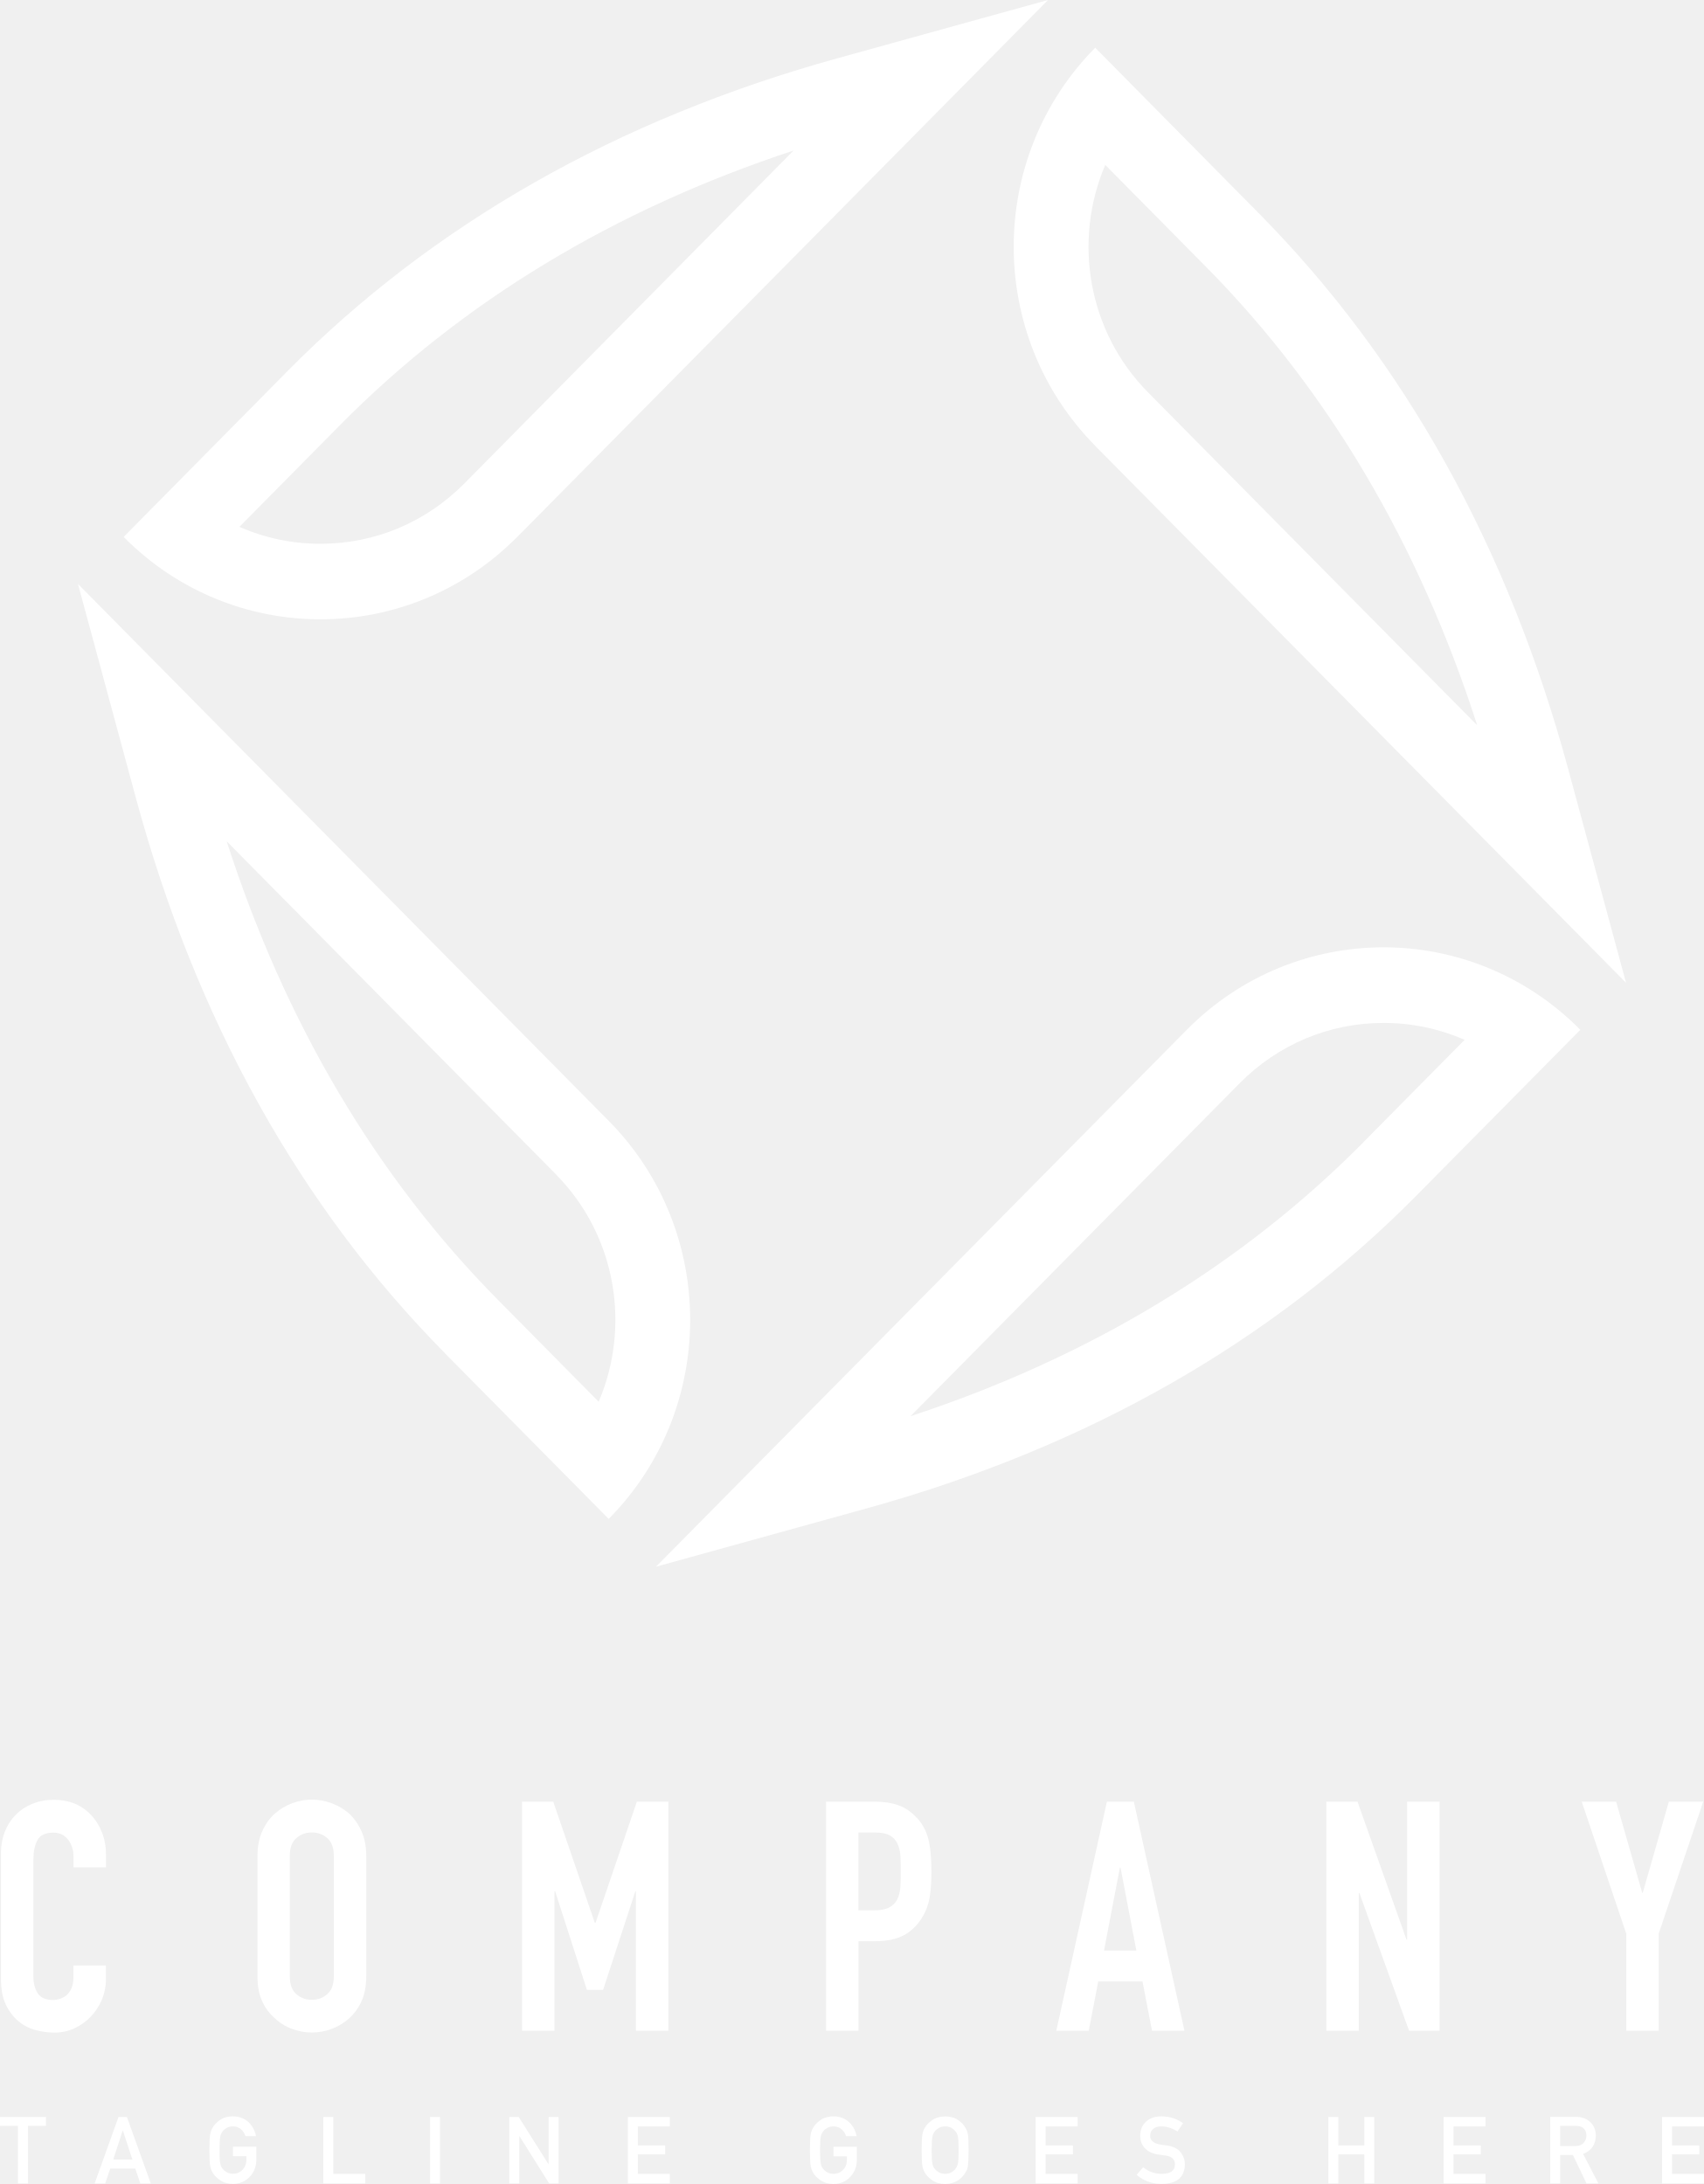
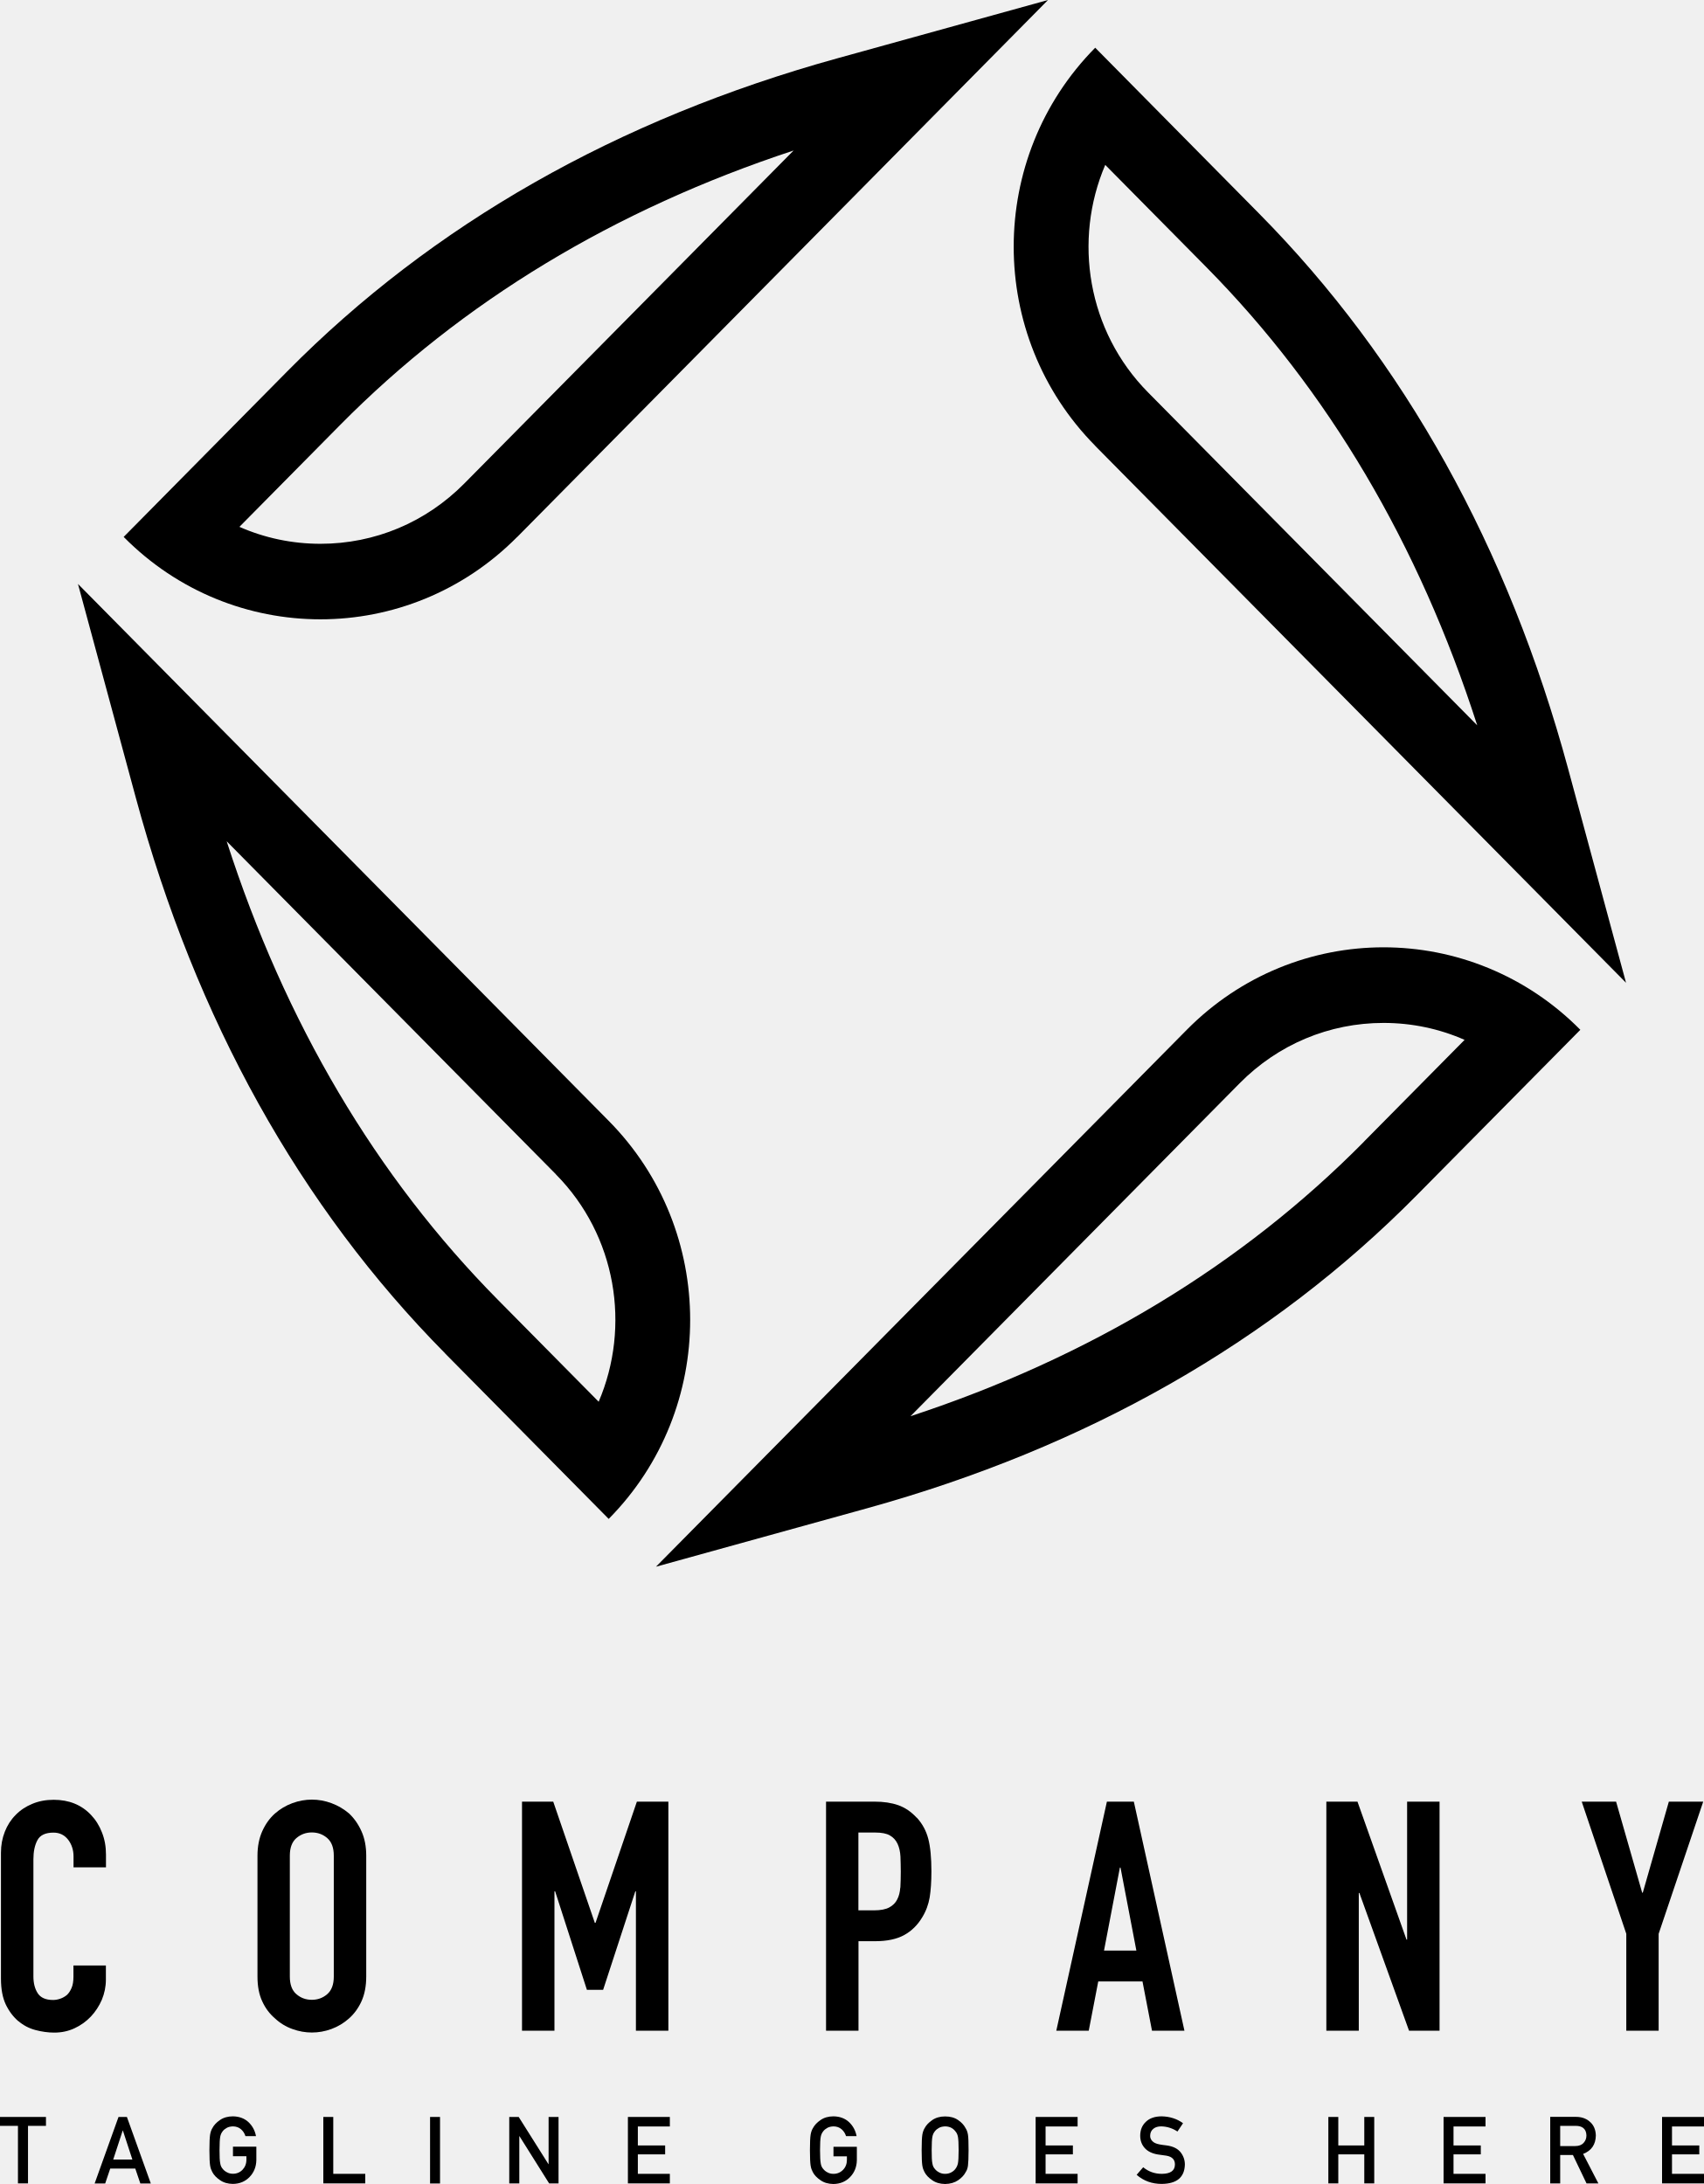
- <svg xmlns="http://www.w3.org/2000/svg" width="78" height="100" viewBox="0 0 78 100" fill="none">
+ <svg xmlns="http://www.w3.org/2000/svg" width="78" height="100" viewBox="0 0 78 100">
  <g id="_Ð Â Ð ÂµÐ Â¶Ð ÑÐ Ñ_Ð ÑÐ Â·Ð ÑÐ Â»Ð¡ÐÐ¡â Ð ÑÐ Ñ" clip-path="url(#clip0_51_1389)">
-     <path id="Vector" d="M23.679 24.584L47.973 0L38.315 2.674C28.266 5.457 19.798 10.276 13.151 17.002L5.661 24.584C8.148 27.101 11.406 28.357 14.668 28.357C17.93 28.357 21.188 27.096 23.675 24.584H23.679ZM15.574 19.454C21.152 13.811 28.122 9.594 36.327 6.891L21.256 22.136C19.495 23.917 17.159 24.899 14.668 24.899C13.37 24.899 12.113 24.632 10.959 24.123L15.574 19.454Z" fill="white" />
-     <path id="Vector_2" d="M20.373 61.969L27.863 69.547C30.351 67.03 31.592 63.734 31.592 60.434C31.592 57.134 30.351 53.837 27.863 51.321L3.569 26.737L6.212 36.508C8.963 46.675 13.726 55.243 20.377 61.969H20.373ZM25.444 53.769C28.223 56.58 28.877 60.737 27.404 64.182L22.793 59.517C17.215 53.874 13.047 46.821 10.376 38.52L25.444 53.765V53.769Z" fill="white" />
-     <path id="Vector_3" d="M63.332 43.375C60.074 43.375 56.812 44.636 54.325 47.152L30.027 71.736L39.684 69.062C49.733 66.279 58.201 61.46 64.849 54.73L72.339 47.152C71.097 45.896 69.66 44.951 68.123 44.321C66.59 43.69 64.961 43.375 63.328 43.375H63.332ZM62.429 52.282C56.852 57.925 49.881 62.147 41.677 64.845L56.744 49.6C58.505 47.819 60.844 46.837 63.332 46.837C64.629 46.837 65.887 47.104 67.041 47.613L62.425 52.282H62.429Z" fill="white" />
-     <path id="Vector_4" d="M50.133 20.415L74.431 44.999L71.788 35.228C69.037 25.061 64.274 16.493 57.623 9.767L50.133 2.185C45.158 7.218 45.158 15.378 50.133 20.411V20.415ZM50.592 7.55L55.203 12.215C60.781 17.858 64.949 24.911 67.62 33.212L52.552 17.967C49.773 15.156 49.119 10.995 50.592 7.55Z" fill="white" />
-     <path id="Vector_5" d="M0.838 92.539C1.07 92.737 1.333 92.874 1.625 92.951C1.916 93.028 2.204 93.068 2.483 93.068C2.815 93.068 3.122 93.004 3.41 92.87C3.697 92.737 3.945 92.559 4.16 92.333C4.372 92.107 4.539 91.849 4.663 91.562C4.783 91.271 4.847 90.964 4.847 90.641V89.994H3.362V90.511C3.362 90.717 3.334 90.891 3.274 91.028C3.214 91.166 3.142 91.275 3.054 91.352C2.958 91.428 2.855 91.485 2.743 91.521C2.631 91.558 2.527 91.574 2.431 91.574C2.092 91.574 1.857 91.469 1.725 91.263C1.593 91.057 1.529 90.802 1.529 90.495V85.135C1.529 84.779 1.589 84.489 1.713 84.258C1.833 84.028 2.08 83.911 2.447 83.911C2.731 83.911 2.95 84.02 3.118 84.234C3.282 84.448 3.366 84.707 3.366 85.002V85.502H4.851V84.913C4.851 84.549 4.791 84.214 4.667 83.903C4.547 83.592 4.38 83.325 4.164 83.099C3.729 82.639 3.158 82.408 2.459 82.408C2.1 82.408 1.773 82.469 1.477 82.594C1.182 82.715 0.926 82.885 0.715 83.103C0.499 83.321 0.335 83.576 0.22 83.871C0.104 84.165 0.044 84.485 0.044 84.828V90.6C0.044 91.081 0.12 91.477 0.268 91.788C0.419 92.099 0.611 92.349 0.842 92.547L0.838 92.539Z" fill="white" />
-     <path id="Vector_6" d="M16.764 84.965C16.764 84.545 16.692 84.169 16.545 83.846C16.401 83.523 16.209 83.253 15.978 83.034C15.734 82.828 15.467 82.671 15.171 82.562C14.876 82.453 14.576 82.4 14.277 82.4C13.977 82.4 13.678 82.453 13.383 82.562C13.087 82.671 12.824 82.828 12.588 83.034C12.345 83.249 12.153 83.519 12.005 83.846C11.861 84.169 11.786 84.545 11.786 84.965V90.503C11.786 90.944 11.857 91.323 12.005 91.638C12.149 91.954 12.345 92.212 12.588 92.418C12.82 92.636 13.087 92.798 13.383 92.903C13.678 93.012 13.977 93.064 14.277 93.064C14.576 93.064 14.876 93.012 15.171 92.903C15.467 92.794 15.738 92.632 15.978 92.418C16.209 92.212 16.401 91.954 16.545 91.638C16.688 91.323 16.764 90.948 16.764 90.503V84.965ZM15.279 90.503C15.279 90.867 15.179 91.133 14.98 91.307C14.78 91.481 14.544 91.566 14.273 91.566C14.001 91.566 13.766 91.481 13.566 91.307C13.367 91.138 13.267 90.867 13.267 90.503V84.965C13.267 84.602 13.367 84.335 13.566 84.162C13.766 83.992 14.001 83.903 14.273 83.903C14.544 83.903 14.78 83.988 14.98 84.162C15.179 84.335 15.279 84.602 15.279 84.965V90.503Z" fill="white" />
-     <path id="Vector_7" d="M27.26 88.043H27.228L25.324 82.493H23.895V92.98H25.38V86.601H25.412L26.865 91.109H27.608L29.081 86.601H29.109V92.98H30.594V82.493H29.153L27.26 88.043Z" fill="white" />
-     <path id="Vector_8" d="M41.96 83.228C41.709 82.954 41.425 82.764 41.118 82.655C40.806 82.546 40.447 82.493 40.04 82.493H37.812V92.98H39.297V88.883H40.056C40.611 88.883 41.054 88.787 41.397 88.597C41.737 88.407 42.008 88.136 42.212 87.793C42.387 87.51 42.499 87.203 42.555 86.88C42.607 86.557 42.635 86.157 42.635 85.688C42.635 85.058 42.587 84.561 42.491 84.194C42.395 83.826 42.22 83.503 41.968 83.228H41.96ZM41.21 86.424C41.194 86.638 41.15 86.819 41.07 86.969C40.994 87.126 40.87 87.248 40.706 87.336C40.543 87.425 40.307 87.47 40.008 87.47H39.293V83.907H40.064C40.355 83.907 40.579 83.951 40.734 84.04C40.89 84.129 41.006 84.254 41.086 84.424C41.162 84.59 41.206 84.784 41.218 85.006C41.225 85.228 41.233 85.458 41.233 85.704C41.233 85.971 41.225 86.209 41.214 86.428L41.21 86.424Z" fill="white" />
-     <path id="Vector_9" d="M50.668 82.493L48.352 92.98H49.837L50.272 90.725H52.297L52.732 92.98H54.217L51.901 82.493H50.664H50.668ZM50.536 89.312L51.263 85.511H51.291L52.017 89.312H50.532H50.536Z" fill="white" />
-     <path id="Vector_10" d="M65.895 92.98V82.493H64.41V88.811H64.382L62.138 82.493H60.713V92.98H62.198V86.674H62.226L64.498 92.98H65.895Z" fill="white" />
-     <path id="Vector_11" d="M72.403 82.493L74.443 88.544V92.98H75.924V88.544L77.964 82.493H76.391L75.198 86.662H75.17L73.976 82.493H72.403Z" fill="white" />
-     <path id="Vector_12" d="M0.822 99.972H1.282V97.338H2.104V96.93H0V97.338H0.822V99.972Z" fill="white" />
-     <path id="Vector_13" d="M6.192 99.293L6.424 99.976H6.903L5.809 96.93H5.425L4.332 99.976H4.815L5.046 99.293H6.188H6.192ZM5.617 97.552H5.625L6.06 98.881H5.182L5.617 97.552Z" fill="white" />
-     <path id="Vector_14" d="M10.193 97.584C10.241 97.52 10.305 97.471 10.384 97.427C10.46 97.386 10.552 97.366 10.66 97.362C10.808 97.362 10.931 97.407 11.031 97.492C11.127 97.576 11.195 97.681 11.235 97.807H11.718C11.67 97.552 11.554 97.338 11.371 97.164C11.187 96.995 10.951 96.906 10.66 96.902C10.424 96.902 10.225 96.962 10.069 97.071C9.909 97.18 9.79 97.306 9.718 97.447C9.674 97.52 9.638 97.617 9.618 97.738C9.598 97.859 9.586 98.093 9.586 98.449C9.586 98.804 9.598 99.031 9.618 99.156C9.63 99.22 9.642 99.277 9.658 99.317C9.674 99.358 9.694 99.402 9.718 99.451C9.79 99.592 9.909 99.713 10.069 99.822C10.229 99.935 10.424 99.992 10.66 99.996C10.967 99.992 11.223 99.887 11.422 99.681C11.622 99.475 11.726 99.22 11.734 98.913V98.291H10.664V98.728H11.279V98.885C11.279 99.075 11.215 99.228 11.103 99.346C10.987 99.467 10.84 99.531 10.664 99.531C10.556 99.531 10.464 99.507 10.388 99.463C10.309 99.422 10.245 99.374 10.197 99.309C10.137 99.245 10.097 99.16 10.081 99.051C10.057 98.946 10.049 98.744 10.049 98.445C10.049 98.146 10.061 97.94 10.081 97.835C10.101 97.73 10.141 97.649 10.197 97.58L10.193 97.584Z" fill="white" />
-     <path id="Vector_15" d="M14.8 96.93V99.972H16.72V99.535H15.255V96.93H14.8Z" fill="white" />
-     <path id="Vector_16" d="M20.142 96.93H19.686V99.976H20.142V96.93Z" fill="white" />
-     <path id="Vector_17" d="M23.311 96.93V99.972H23.771V97.811H23.779L25.136 99.972H25.567V96.93H25.112V99.091H25.104L23.743 96.93H23.311Z" fill="white" />
-     <path id="Vector_18" d="M30.662 97.366V96.93H28.742V99.972H30.662V99.535H29.197V98.643H30.447V98.235H29.197V97.366H30.662Z" fill="white" />
-     <path id="Vector_19" d="M37.206 97.451C37.162 97.524 37.126 97.621 37.106 97.742C37.086 97.863 37.074 98.097 37.074 98.453C37.074 98.808 37.086 99.034 37.106 99.16C37.118 99.224 37.13 99.281 37.146 99.321C37.162 99.362 37.181 99.406 37.206 99.455C37.277 99.596 37.397 99.717 37.557 99.826C37.717 99.939 37.912 99.996 38.148 100C38.455 99.996 38.711 99.891 38.91 99.685C39.11 99.479 39.214 99.224 39.222 98.917V98.295H38.152V98.732H38.767V98.889C38.767 99.079 38.707 99.233 38.591 99.35C38.475 99.471 38.327 99.535 38.152 99.535C38.044 99.535 37.952 99.511 37.876 99.467C37.796 99.426 37.736 99.378 37.685 99.313C37.625 99.249 37.585 99.164 37.569 99.055C37.549 98.95 37.537 98.748 37.537 98.449C37.537 98.15 37.549 97.944 37.569 97.839C37.589 97.734 37.629 97.653 37.685 97.584C37.733 97.52 37.796 97.471 37.876 97.427C37.952 97.386 38.044 97.366 38.152 97.362C38.299 97.362 38.423 97.407 38.523 97.492C38.619 97.576 38.687 97.681 38.727 97.807H39.21C39.162 97.552 39.046 97.338 38.862 97.164C38.679 96.995 38.443 96.906 38.152 96.902C37.916 96.902 37.717 96.962 37.561 97.071C37.401 97.18 37.281 97.306 37.209 97.447L37.206 97.451Z" fill="white" />
-     <path id="Vector_20" d="M42.32 97.451C42.276 97.524 42.24 97.621 42.22 97.742C42.2 97.863 42.188 98.097 42.188 98.453C42.188 98.808 42.2 99.034 42.22 99.16C42.232 99.224 42.244 99.281 42.26 99.321C42.276 99.362 42.296 99.406 42.32 99.455C42.392 99.596 42.511 99.717 42.671 99.826C42.831 99.939 43.026 99.996 43.262 100C43.502 99.996 43.701 99.935 43.861 99.826C44.02 99.717 44.132 99.596 44.204 99.455C44.256 99.382 44.292 99.281 44.308 99.16C44.324 99.039 44.336 98.8 44.336 98.453C44.336 98.106 44.328 97.863 44.308 97.742C44.288 97.621 44.252 97.524 44.204 97.451C44.132 97.31 44.02 97.184 43.861 97.075C43.701 96.962 43.502 96.906 43.262 96.906C43.026 96.906 42.827 96.966 42.671 97.075C42.511 97.184 42.392 97.31 42.32 97.451ZM42.679 97.839C42.699 97.734 42.739 97.653 42.795 97.584C42.843 97.52 42.907 97.471 42.986 97.427C43.062 97.386 43.154 97.366 43.262 97.362C43.37 97.362 43.466 97.386 43.545 97.427C43.621 97.467 43.681 97.52 43.729 97.584C43.789 97.649 43.829 97.734 43.849 97.839C43.869 97.948 43.881 98.15 43.881 98.449C43.881 98.748 43.869 98.95 43.849 99.055C43.825 99.16 43.785 99.245 43.729 99.313C43.685 99.374 43.621 99.426 43.545 99.467C43.466 99.511 43.37 99.535 43.262 99.535C43.154 99.535 43.062 99.511 42.986 99.467C42.907 99.426 42.847 99.378 42.795 99.313C42.735 99.249 42.695 99.164 42.679 99.055C42.655 98.95 42.647 98.748 42.647 98.449C42.647 98.15 42.659 97.944 42.679 97.839Z" fill="white" />
-     <path id="Vector_21" d="M47.406 99.972H49.327V99.535H47.861V98.643H49.111V98.235H47.861V97.366H49.327V96.93H47.406V99.972Z" fill="white" />
-     <path id="Vector_22" d="M53.183 99.535C52.852 99.535 52.568 99.43 52.329 99.233L52.029 99.58C52.349 99.859 52.732 99.996 53.179 99.996C53.87 99.988 54.221 99.693 54.237 99.111C54.237 98.897 54.169 98.707 54.038 98.542C53.902 98.376 53.694 98.275 53.411 98.235C53.267 98.219 53.155 98.202 53.071 98.186C52.924 98.158 52.816 98.109 52.748 98.037C52.68 97.964 52.648 97.887 52.648 97.799C52.648 97.653 52.7 97.544 52.8 97.467C52.892 97.394 53.011 97.362 53.151 97.362C53.423 97.366 53.67 97.447 53.898 97.597L54.153 97.217C53.878 97.015 53.55 96.91 53.175 96.902C52.864 96.902 52.624 96.987 52.456 97.148C52.281 97.31 52.193 97.524 52.193 97.79C52.193 98.013 52.261 98.198 52.401 98.356C52.536 98.505 52.732 98.602 52.992 98.647C53.135 98.667 53.267 98.687 53.391 98.703C53.654 98.748 53.786 98.885 53.782 99.111C53.778 99.39 53.578 99.531 53.187 99.535H53.183Z" fill="white" />
-     <path id="Vector_23" d="M62.905 99.972V96.93H62.45V98.235H61.26V96.93H60.805V99.972H61.26V98.643H62.45V99.972H62.905Z" fill="white" />
-     <path id="Vector_24" d="M67.999 97.366V96.93H66.079V99.972H67.999V99.535H66.534V98.643H67.783V98.235H66.534V97.366H67.999Z" fill="white" />
-     <path id="Vector_25" d="M73.049 97.778C73.041 97.496 72.942 97.281 72.75 97.128C72.59 96.995 72.387 96.926 72.135 96.926H70.961V99.972H71.417V98.671H71.999L72.622 99.972H73.165L72.467 98.623C72.85 98.473 73.041 98.194 73.049 97.778ZM72.49 98.114C72.407 98.211 72.279 98.263 72.107 98.263H71.417V97.338H72.131C72.275 97.338 72.387 97.37 72.467 97.431C72.562 97.504 72.614 97.617 72.618 97.774C72.618 97.908 72.578 98.017 72.495 98.11L72.49 98.114Z" fill="white" />
-     <path id="Vector_26" d="M78 97.366V96.93H76.08V99.972H78V99.535H76.535V98.643H77.784V98.235H76.535V97.366H78Z" fill="white" />
+     <path id="Vector" d="M23.679 24.584L47.973 0L38.315 2.674C28.266 5.457 19.798 10.276 13.151 17.002L5.661 24.584C8.148 27.101 11.406 28.357 14.668 28.357C17.93 28.357 21.188 27.096 23.675 24.584H23.679ZM15.574 19.454C21.152 13.811 28.122 9.594 36.327 6.891L21.256 22.136C19.495 23.917 17.159 24.899 14.668 24.899C13.37 24.899 12.113 24.632 10.959 24.123L15.574 19.454Z" />
+     <path id="Vector_2" d="M20.373 61.969L27.863 69.547C30.351 67.03 31.592 63.734 31.592 60.434C31.592 57.134 30.351 53.837 27.863 51.321L3.569 26.737L6.212 36.508C8.963 46.675 13.726 55.243 20.377 61.969H20.373ZM25.444 53.769C28.223 56.58 28.877 60.737 27.404 64.182L22.793 59.517C17.215 53.874 13.047 46.821 10.376 38.52L25.444 53.765V53.769Z" />
+     <path id="Vector_3" d="M63.332 43.375C60.074 43.375 56.812 44.636 54.325 47.152L30.027 71.736L39.684 69.062C49.733 66.279 58.201 61.46 64.849 54.73L72.339 47.152C71.097 45.896 69.66 44.951 68.123 44.321C66.59 43.69 64.961 43.375 63.328 43.375H63.332ZM62.429 52.282C56.852 57.925 49.881 62.147 41.677 64.845L56.744 49.6C58.505 47.819 60.844 46.837 63.332 46.837C64.629 46.837 65.887 47.104 67.041 47.613L62.425 52.282H62.429Z" />
+     <path id="Vector_4" d="M50.133 20.415L74.431 44.999L71.788 35.228C69.037 25.061 64.274 16.493 57.623 9.767L50.133 2.185C45.158 7.218 45.158 15.378 50.133 20.411V20.415ZM50.592 7.55L55.203 12.215C60.781 17.858 64.949 24.911 67.62 33.212L52.552 17.967C49.773 15.156 49.119 10.995 50.592 7.55Z" />
+     <path id="Vector_5" d="M0.838 92.539C1.07 92.737 1.333 92.874 1.625 92.951C1.916 93.028 2.204 93.068 2.483 93.068C2.815 93.068 3.122 93.004 3.41 92.87C3.697 92.737 3.945 92.559 4.16 92.333C4.372 92.107 4.539 91.849 4.663 91.562C4.783 91.271 4.847 90.964 4.847 90.641V89.994H3.362V90.511C3.362 90.717 3.334 90.891 3.274 91.028C3.214 91.166 3.142 91.275 3.054 91.352C2.958 91.428 2.855 91.485 2.743 91.521C2.631 91.558 2.527 91.574 2.431 91.574C2.092 91.574 1.857 91.469 1.725 91.263C1.593 91.057 1.529 90.802 1.529 90.495V85.135C1.529 84.779 1.589 84.489 1.713 84.258C1.833 84.028 2.08 83.911 2.447 83.911C2.731 83.911 2.95 84.02 3.118 84.234C3.282 84.448 3.366 84.707 3.366 85.002V85.502H4.851V84.913C4.851 84.549 4.791 84.214 4.667 83.903C4.547 83.592 4.38 83.325 4.164 83.099C3.729 82.639 3.158 82.408 2.459 82.408C2.1 82.408 1.773 82.469 1.477 82.594C1.182 82.715 0.926 82.885 0.715 83.103C0.499 83.321 0.335 83.576 0.22 83.871C0.104 84.165 0.044 84.485 0.044 84.828V90.6C0.044 91.081 0.12 91.477 0.268 91.788C0.419 92.099 0.611 92.349 0.842 92.547L0.838 92.539Z" />
+     <path id="Vector_6" d="M16.764 84.965C16.764 84.545 16.692 84.169 16.545 83.846C16.401 83.523 16.209 83.253 15.978 83.034C15.734 82.828 15.467 82.671 15.171 82.562C14.876 82.453 14.576 82.4 14.277 82.4C13.977 82.4 13.678 82.453 13.383 82.562C13.087 82.671 12.824 82.828 12.588 83.034C12.345 83.249 12.153 83.519 12.005 83.846C11.861 84.169 11.786 84.545 11.786 84.965V90.503C11.786 90.944 11.857 91.323 12.005 91.638C12.149 91.954 12.345 92.212 12.588 92.418C12.82 92.636 13.087 92.798 13.383 92.903C13.678 93.012 13.977 93.064 14.277 93.064C14.576 93.064 14.876 93.012 15.171 92.903C15.467 92.794 15.738 92.632 15.978 92.418C16.209 92.212 16.401 91.954 16.545 91.638C16.688 91.323 16.764 90.948 16.764 90.503V84.965ZM15.279 90.503C15.279 90.867 15.179 91.133 14.98 91.307C14.78 91.481 14.544 91.566 14.273 91.566C14.001 91.566 13.766 91.481 13.566 91.307C13.367 91.138 13.267 90.867 13.267 90.503V84.965C13.267 84.602 13.367 84.335 13.566 84.162C13.766 83.992 14.001 83.903 14.273 83.903C14.544 83.903 14.78 83.988 14.98 84.162C15.179 84.335 15.279 84.602 15.279 84.965V90.503Z" />
+     <path id="Vector_7" d="M27.26 88.043H27.228L25.324 82.493H23.895V92.98H25.38V86.601H25.412L26.865 91.109H27.608L29.081 86.601H29.109V92.98H30.594V82.493H29.153L27.26 88.043Z" />
+     <path id="Vector_8" d="M41.96 83.228C41.709 82.954 41.425 82.764 41.118 82.655C40.806 82.546 40.447 82.493 40.04 82.493H37.812V92.98H39.297V88.883H40.056C40.611 88.883 41.054 88.787 41.397 88.597C41.737 88.407 42.008 88.136 42.212 87.793C42.387 87.51 42.499 87.203 42.555 86.88C42.607 86.557 42.635 86.157 42.635 85.688C42.635 85.058 42.587 84.561 42.491 84.194C42.395 83.826 42.22 83.503 41.968 83.228H41.96ZM41.21 86.424C41.194 86.638 41.15 86.819 41.07 86.969C40.994 87.126 40.87 87.248 40.706 87.336C40.543 87.425 40.307 87.47 40.008 87.47H39.293V83.907H40.064C40.355 83.907 40.579 83.951 40.734 84.04C40.89 84.129 41.006 84.254 41.086 84.424C41.162 84.59 41.206 84.784 41.218 85.006C41.225 85.228 41.233 85.458 41.233 85.704C41.233 85.971 41.225 86.209 41.214 86.428L41.21 86.424Z" />
+     <path id="Vector_9" d="M50.668 82.493L48.352 92.98H49.837L50.272 90.725H52.297L52.732 92.98H54.217L51.901 82.493H50.664H50.668ZM50.536 89.312L51.263 85.511H51.291L52.017 89.312H50.532H50.536Z" />
+     <path id="Vector_10" d="M65.895 92.98V82.493H64.41V88.811H64.382L62.138 82.493H60.713V92.98H62.198V86.674H62.226L64.498 92.98H65.895Z" />
+     <path id="Vector_11" d="M72.403 82.493L74.443 88.544V92.98H75.924V88.544L77.964 82.493H76.391L75.198 86.662H75.17L73.976 82.493H72.403Z" />
+     <path id="Vector_12" d="M0.822 99.972H1.282V97.338H2.104V96.93H0V97.338H0.822V99.972Z" />
+     <path id="Vector_13" d="M6.192 99.293L6.424 99.976H6.903L5.809 96.93H5.425L4.332 99.976H4.815L5.046 99.293H6.188H6.192ZM5.617 97.552H5.625L6.06 98.881H5.182L5.617 97.552Z" />
+     <path id="Vector_14" d="M10.193 97.584C10.241 97.52 10.305 97.471 10.384 97.427C10.46 97.386 10.552 97.366 10.66 97.362C10.808 97.362 10.931 97.407 11.031 97.492C11.127 97.576 11.195 97.681 11.235 97.807H11.718C11.67 97.552 11.554 97.338 11.371 97.164C11.187 96.995 10.951 96.906 10.66 96.902C10.424 96.902 10.225 96.962 10.069 97.071C9.909 97.18 9.79 97.306 9.718 97.447C9.674 97.52 9.638 97.617 9.618 97.738C9.598 97.859 9.586 98.093 9.586 98.449C9.586 98.804 9.598 99.031 9.618 99.156C9.63 99.22 9.642 99.277 9.658 99.317C9.674 99.358 9.694 99.402 9.718 99.451C9.79 99.592 9.909 99.713 10.069 99.822C10.229 99.935 10.424 99.992 10.66 99.996C10.967 99.992 11.223 99.887 11.422 99.681C11.622 99.475 11.726 99.22 11.734 98.913V98.291H10.664V98.728H11.279V98.885C11.279 99.075 11.215 99.228 11.103 99.346C10.987 99.467 10.84 99.531 10.664 99.531C10.556 99.531 10.464 99.507 10.388 99.463C10.309 99.422 10.245 99.374 10.197 99.309C10.137 99.245 10.097 99.16 10.081 99.051C10.057 98.946 10.049 98.744 10.049 98.445C10.049 98.146 10.061 97.94 10.081 97.835C10.101 97.73 10.141 97.649 10.197 97.58L10.193 97.584Z" />
+     <path id="Vector_15" d="M14.8 96.93V99.972H16.72V99.535H15.255V96.93H14.8Z" />
+     <path id="Vector_16" d="M20.142 96.93H19.686V99.976H20.142V96.93Z" />
+     <path id="Vector_17" d="M23.311 96.93V99.972H23.771V97.811H23.779L25.136 99.972H25.567V96.93H25.112V99.091H25.104L23.743 96.93H23.311Z" />
+     <path id="Vector_18" d="M30.662 97.366V96.93H28.742V99.972H30.662V99.535H29.197V98.643H30.447V98.235H29.197V97.366H30.662Z" />
+     <path id="Vector_19" d="M37.206 97.451C37.162 97.524 37.126 97.621 37.106 97.742C37.086 97.863 37.074 98.097 37.074 98.453C37.074 98.808 37.086 99.034 37.106 99.16C37.118 99.224 37.13 99.281 37.146 99.321C37.162 99.362 37.181 99.406 37.206 99.455C37.277 99.596 37.397 99.717 37.557 99.826C37.717 99.939 37.912 99.996 38.148 100C38.455 99.996 38.711 99.891 38.91 99.685C39.11 99.479 39.214 99.224 39.222 98.917V98.295H38.152V98.732H38.767V98.889C38.767 99.079 38.707 99.233 38.591 99.35C38.475 99.471 38.327 99.535 38.152 99.535C38.044 99.535 37.952 99.511 37.876 99.467C37.796 99.426 37.736 99.378 37.685 99.313C37.625 99.249 37.585 99.164 37.569 99.055C37.549 98.95 37.537 98.748 37.537 98.449C37.537 98.15 37.549 97.944 37.569 97.839C37.589 97.734 37.629 97.653 37.685 97.584C37.733 97.52 37.796 97.471 37.876 97.427C37.952 97.386 38.044 97.366 38.152 97.362C38.299 97.362 38.423 97.407 38.523 97.492C38.619 97.576 38.687 97.681 38.727 97.807H39.21C39.162 97.552 39.046 97.338 38.862 97.164C38.679 96.995 38.443 96.906 38.152 96.902C37.916 96.902 37.717 96.962 37.561 97.071C37.401 97.18 37.281 97.306 37.209 97.447L37.206 97.451Z" />
+     <path id="Vector_20" d="M42.32 97.451C42.276 97.524 42.24 97.621 42.22 97.742C42.2 97.863 42.188 98.097 42.188 98.453C42.188 98.808 42.2 99.034 42.22 99.16C42.232 99.224 42.244 99.281 42.26 99.321C42.276 99.362 42.296 99.406 42.32 99.455C42.392 99.596 42.511 99.717 42.671 99.826C42.831 99.939 43.026 99.996 43.262 100C43.502 99.996 43.701 99.935 43.861 99.826C44.02 99.717 44.132 99.596 44.204 99.455C44.256 99.382 44.292 99.281 44.308 99.16C44.324 99.039 44.336 98.8 44.336 98.453C44.336 98.106 44.328 97.863 44.308 97.742C44.288 97.621 44.252 97.524 44.204 97.451C44.132 97.31 44.02 97.184 43.861 97.075C43.701 96.962 43.502 96.906 43.262 96.906C43.026 96.906 42.827 96.966 42.671 97.075C42.511 97.184 42.392 97.31 42.32 97.451ZM42.679 97.839C42.699 97.734 42.739 97.653 42.795 97.584C42.843 97.52 42.907 97.471 42.986 97.427C43.062 97.386 43.154 97.366 43.262 97.362C43.37 97.362 43.466 97.386 43.545 97.427C43.621 97.467 43.681 97.52 43.729 97.584C43.789 97.649 43.829 97.734 43.849 97.839C43.869 97.948 43.881 98.15 43.881 98.449C43.881 98.748 43.869 98.95 43.849 99.055C43.825 99.16 43.785 99.245 43.729 99.313C43.685 99.374 43.621 99.426 43.545 99.467C43.466 99.511 43.37 99.535 43.262 99.535C43.154 99.535 43.062 99.511 42.986 99.467C42.907 99.426 42.847 99.378 42.795 99.313C42.735 99.249 42.695 99.164 42.679 99.055C42.655 98.95 42.647 98.748 42.647 98.449C42.647 98.15 42.659 97.944 42.679 97.839Z" />
+     <path id="Vector_21" d="M47.406 99.972H49.327V99.535H47.861V98.643H49.111V98.235H47.861V97.366H49.327V96.93H47.406V99.972Z" />
+     <path id="Vector_22" d="M53.183 99.535C52.852 99.535 52.568 99.43 52.329 99.233L52.029 99.58C52.349 99.859 52.732 99.996 53.179 99.996C53.87 99.988 54.221 99.693 54.237 99.111C54.237 98.897 54.169 98.707 54.038 98.542C53.902 98.376 53.694 98.275 53.411 98.235C53.267 98.219 53.155 98.202 53.071 98.186C52.924 98.158 52.816 98.109 52.748 98.037C52.68 97.964 52.648 97.887 52.648 97.799C52.648 97.653 52.7 97.544 52.8 97.467C52.892 97.394 53.011 97.362 53.151 97.362C53.423 97.366 53.67 97.447 53.898 97.597L54.153 97.217C53.878 97.015 53.55 96.91 53.175 96.902C52.864 96.902 52.624 96.987 52.456 97.148C52.281 97.31 52.193 97.524 52.193 97.79C52.193 98.013 52.261 98.198 52.401 98.356C52.536 98.505 52.732 98.602 52.992 98.647C53.135 98.667 53.267 98.687 53.391 98.703C53.654 98.748 53.786 98.885 53.782 99.111C53.778 99.39 53.578 99.531 53.187 99.535H53.183Z" />
+     <path id="Vector_23" d="M62.905 99.972V96.93H62.45V98.235H61.26V96.93H60.805V99.972H61.26V98.643H62.45V99.972H62.905Z" />
+     <path id="Vector_24" d="M67.999 97.366V96.93H66.079V99.972H67.999V99.535H66.534V98.643H67.783V98.235H66.534V97.366H67.999Z" />
+     <path id="Vector_25" d="M73.049 97.778C73.041 97.496 72.942 97.281 72.75 97.128C72.59 96.995 72.387 96.926 72.135 96.926H70.961V99.972H71.417V98.671H71.999L72.622 99.972H73.165L72.467 98.623C72.85 98.473 73.041 98.194 73.049 97.778ZM72.49 98.114C72.407 98.211 72.279 98.263 72.107 98.263H71.417V97.338H72.131C72.275 97.338 72.387 97.37 72.467 97.431C72.562 97.504 72.614 97.617 72.618 97.774C72.618 97.908 72.578 98.017 72.495 98.11L72.49 98.114Z" />
+     <path id="Vector_26" d="M78 97.366V96.93H76.08V99.972H78V99.535H76.535V98.643H77.784V98.235H76.535V97.366H78Z" />
  </g>
  <defs>
    <clipPath id="clip0_51_1389">
-       <rect width="78" height="100" fill="white" />
+       <rect width="78" height="100" />
    </clipPath>
  </defs>
</svg>
